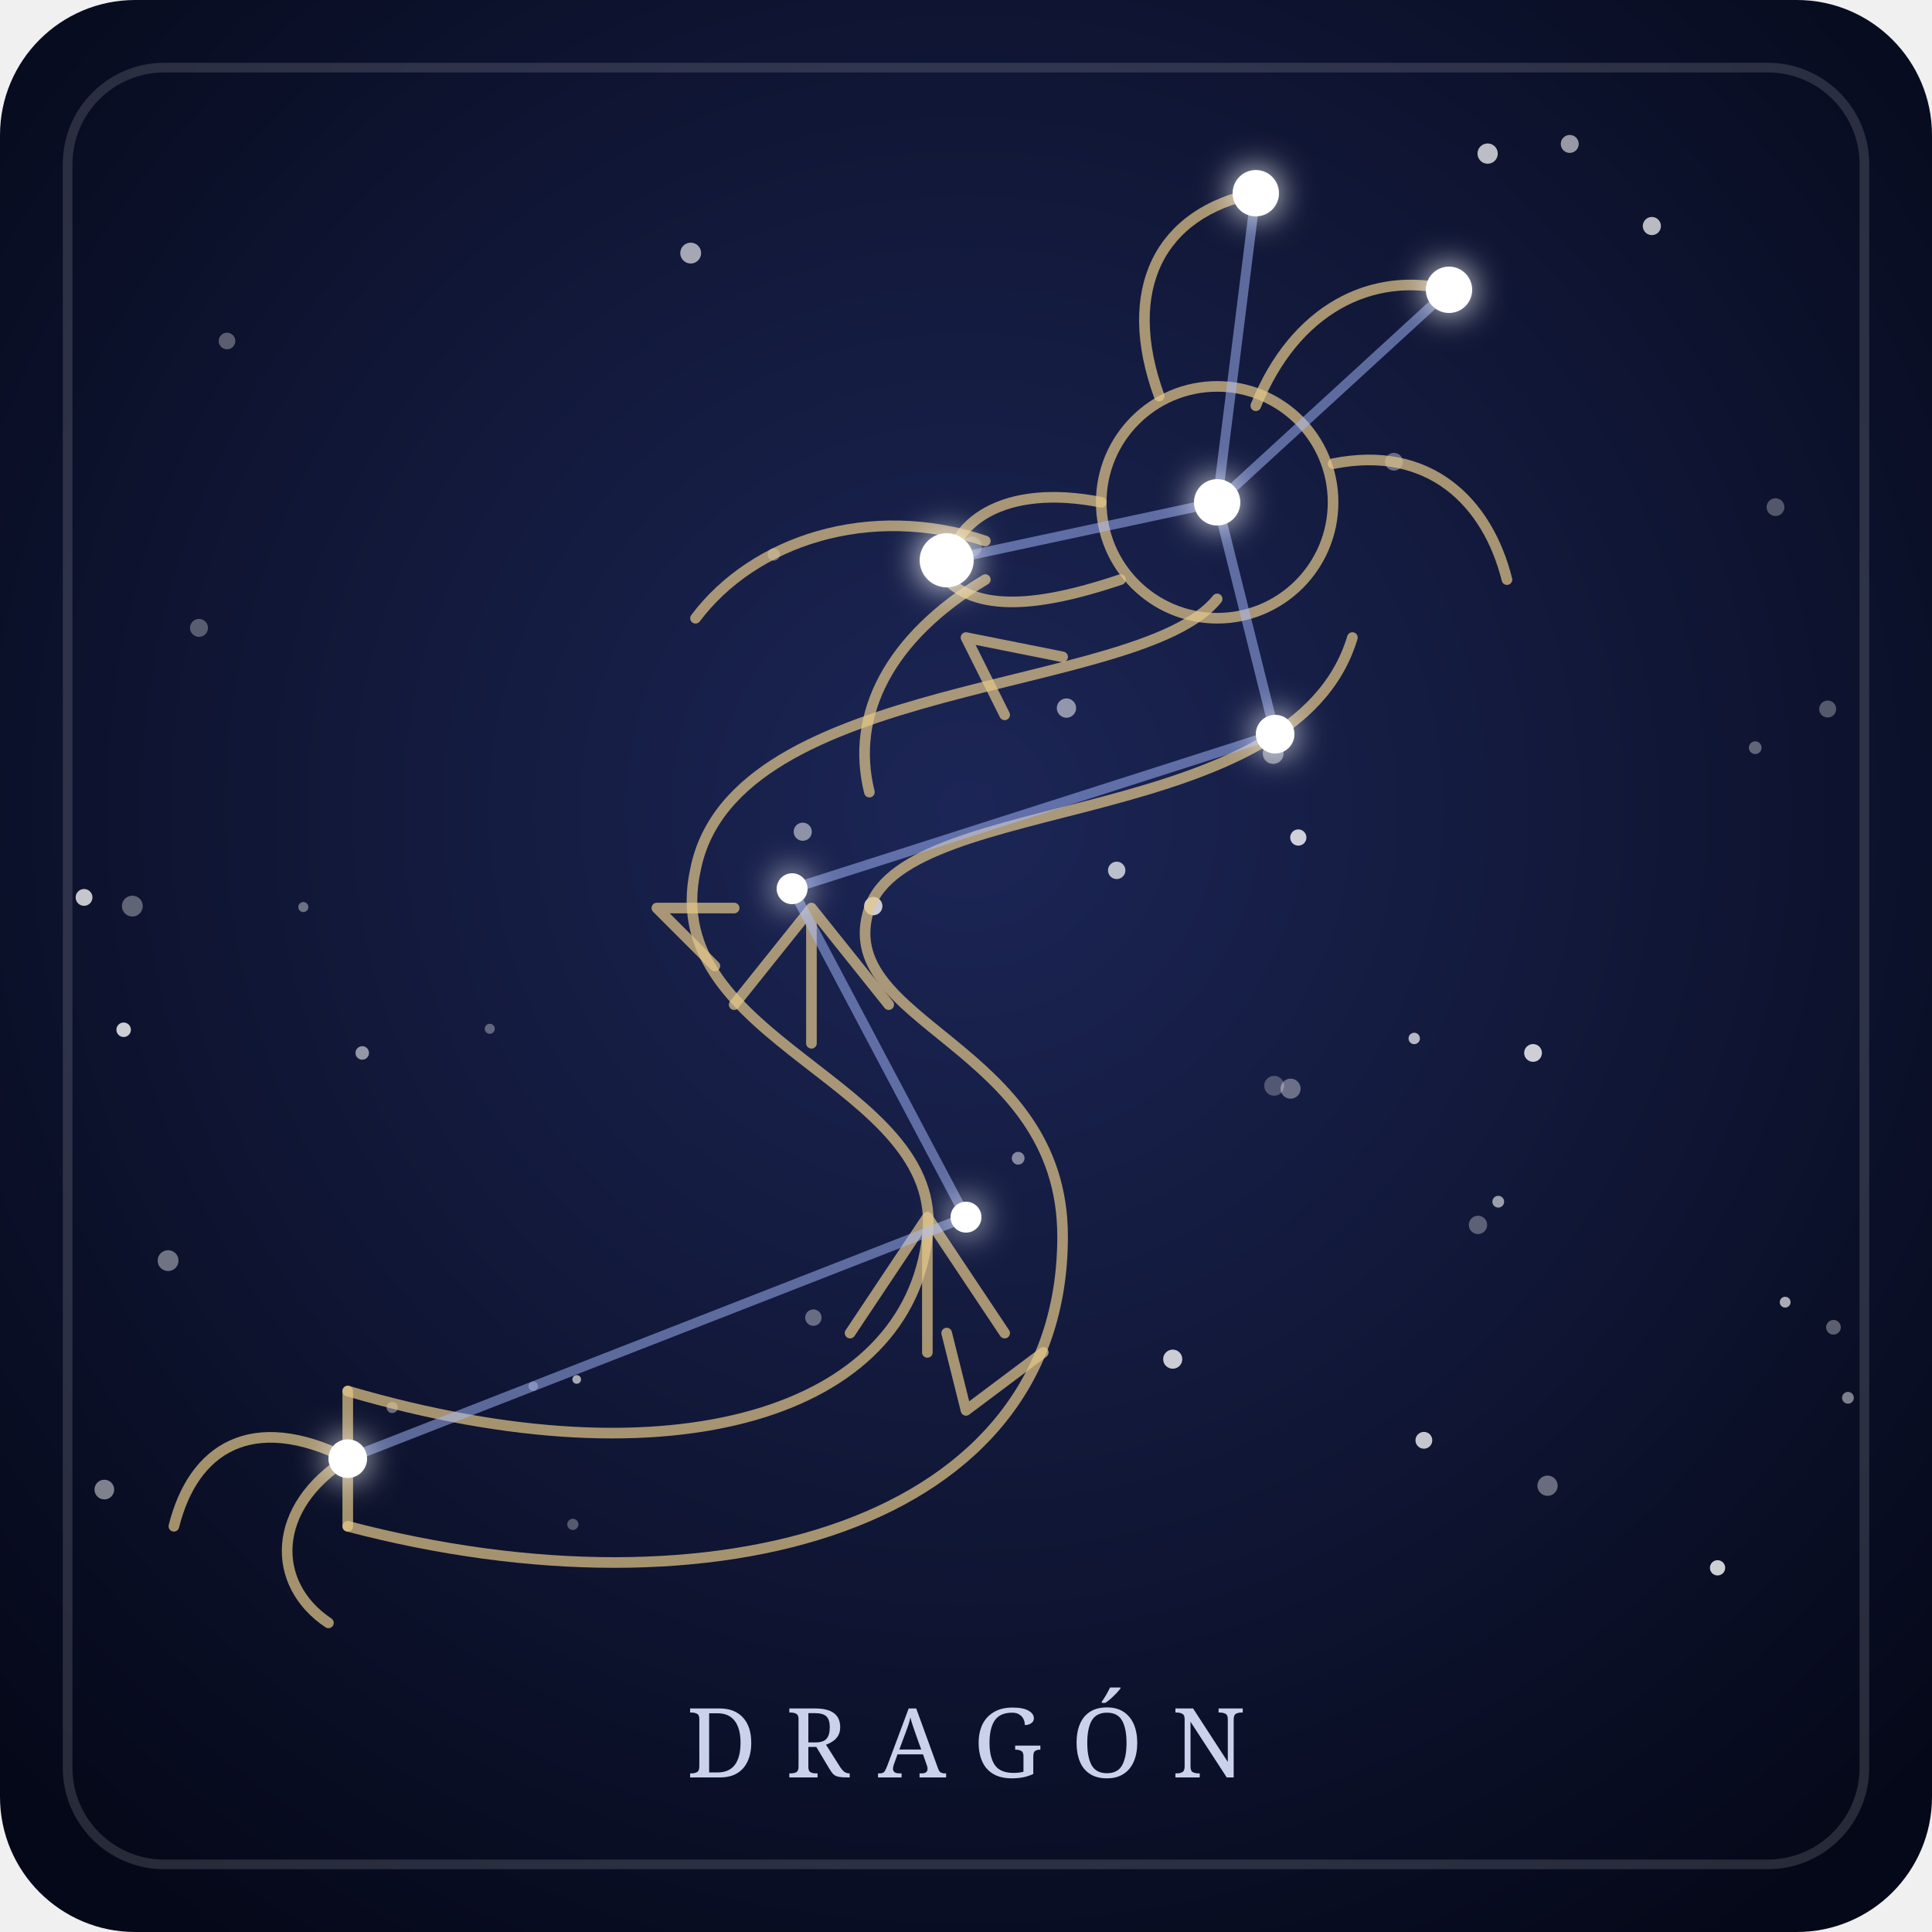
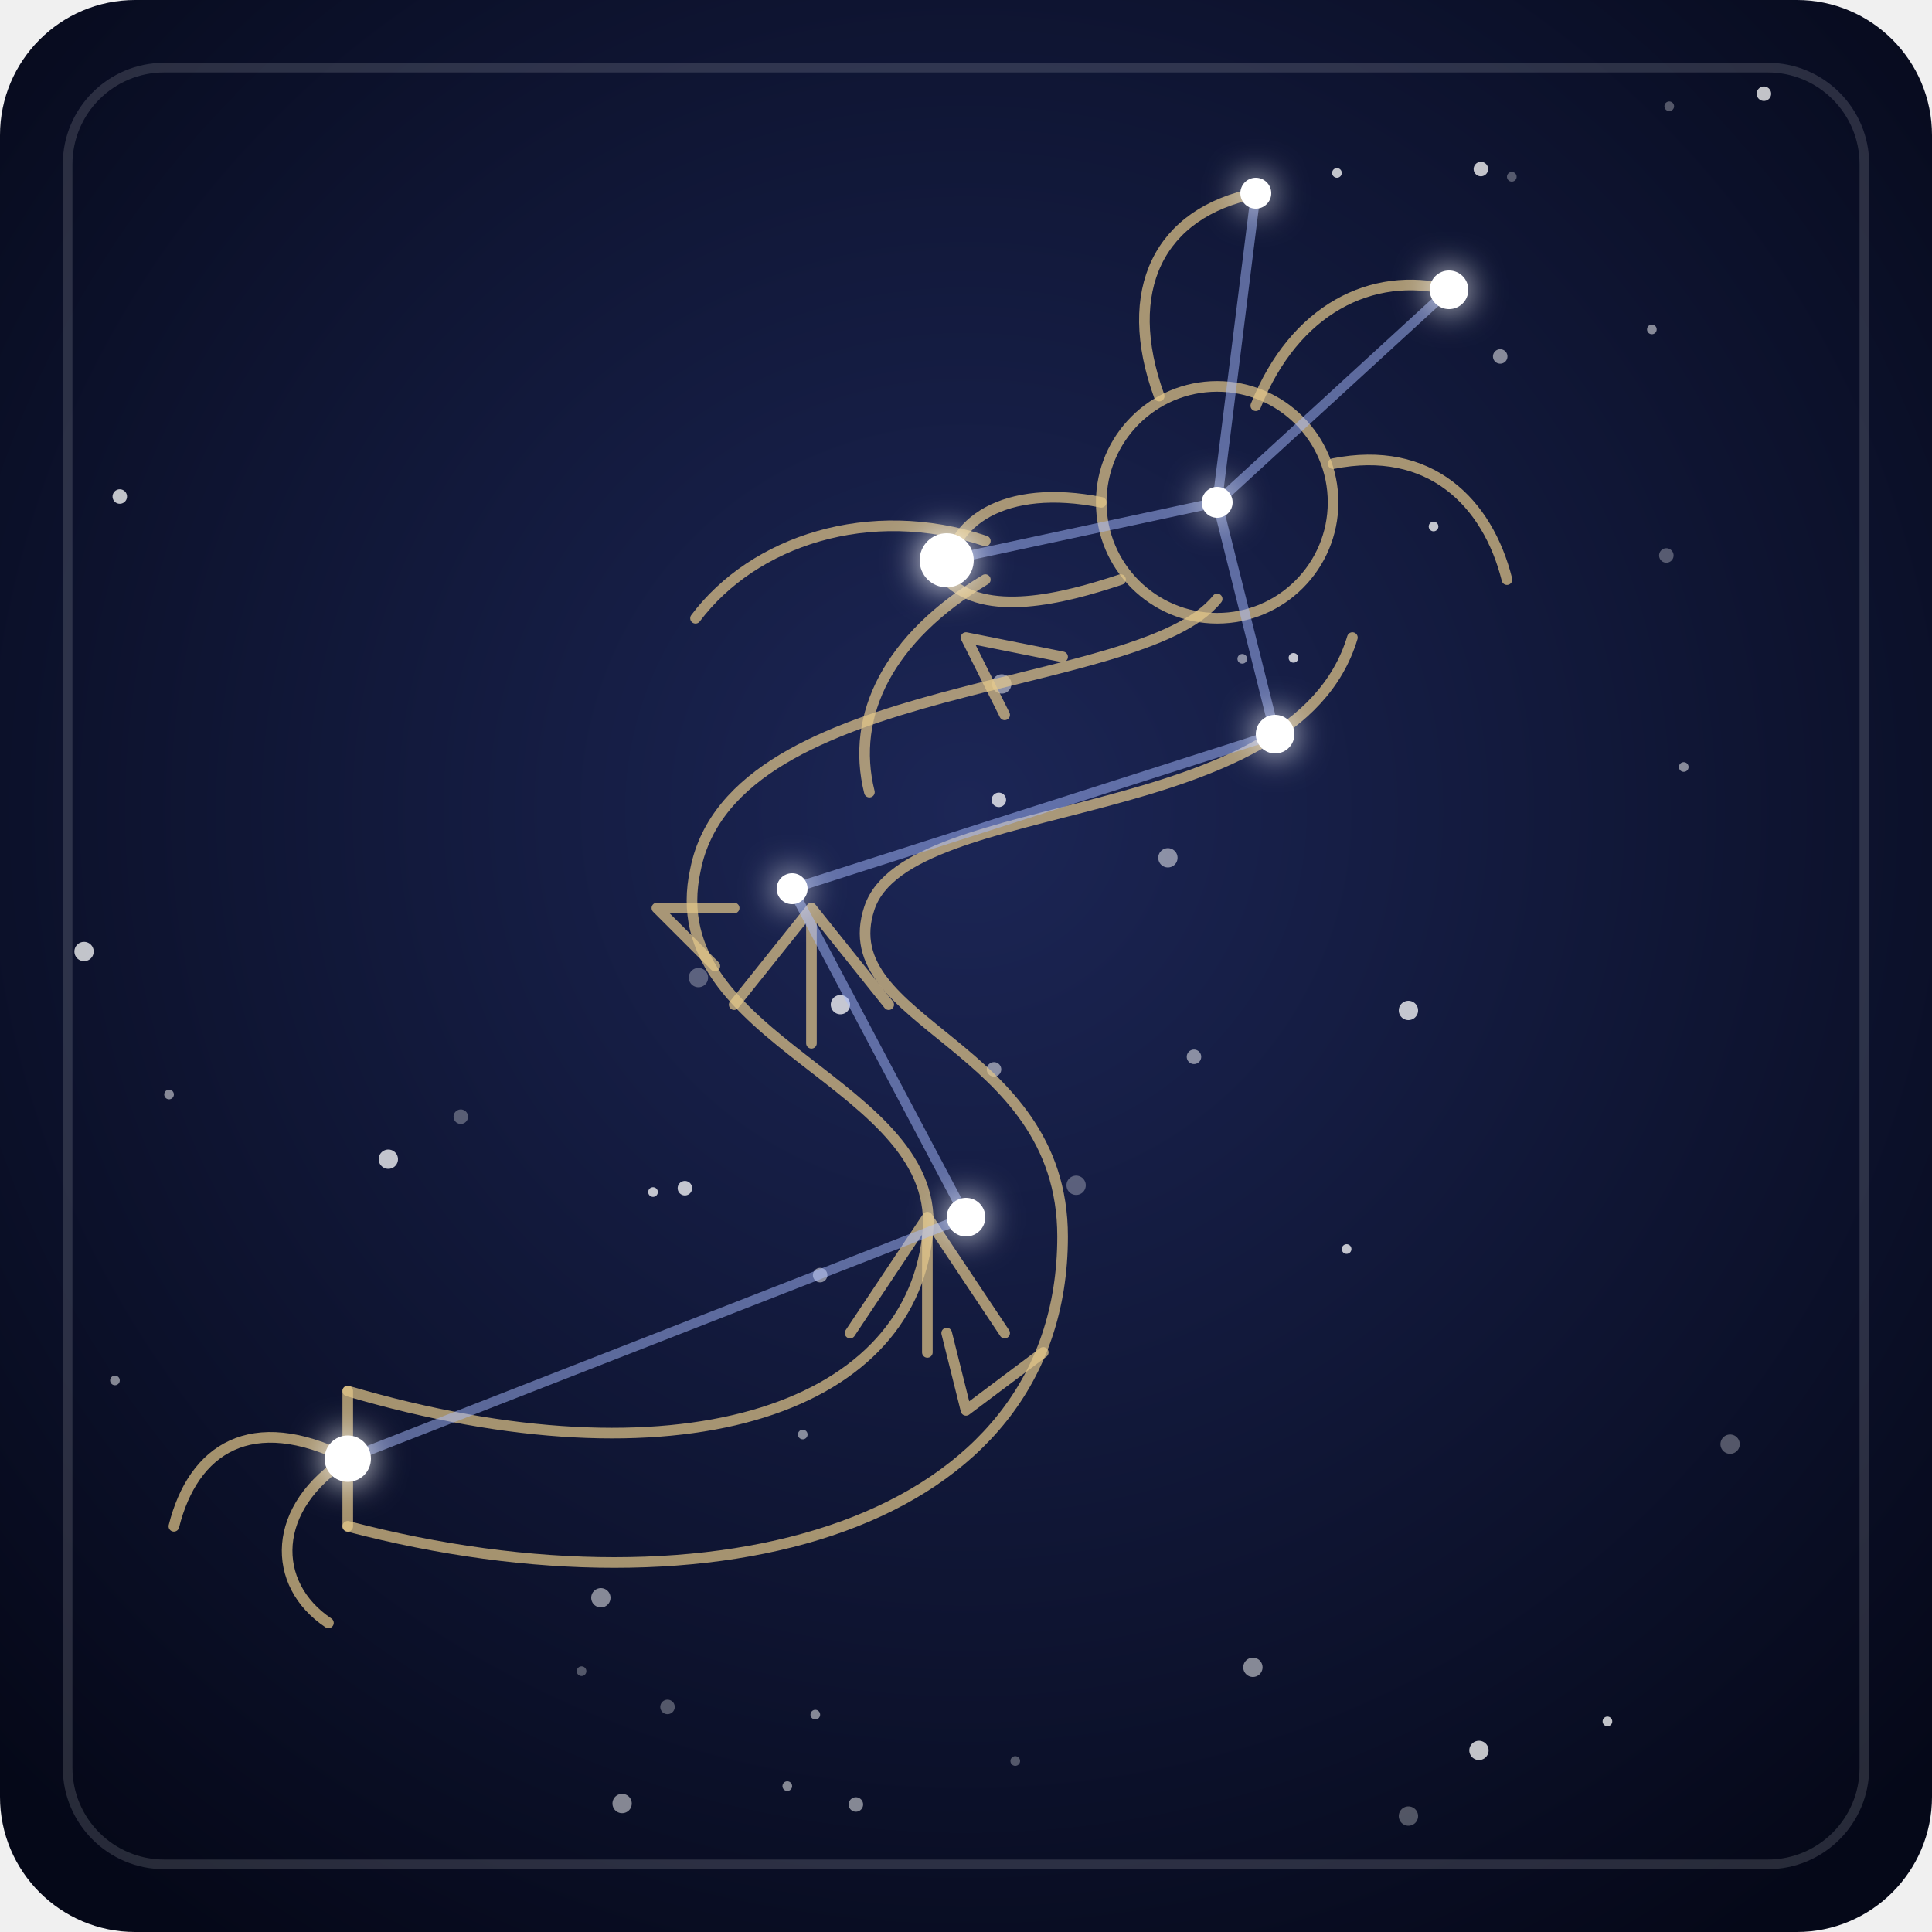
- <svg xmlns="http://www.w3.org/2000/svg" viewBox="0 0 200 200" role="img" aria-labelledby="t-dragon d-dragon">
+ <svg xmlns="http://www.w3.org/2000/svg" viewBox="0 0 200 200">
  <defs>
    <radialGradient id="fondo-dragon" cx="50%" cy="42%" r="70%">
      <stop offset="0" stop-color="#1c2656" />
      <stop offset="1" stop-color="#050818" />
    </radialGradient>
    <filter id="brillo-dragon" x="-300%" y="-300%" width="700%" height="700%">
      <feGaussianBlur stdDeviation="1.8" result="halo" />
      <feMerge>
        <feMergeNode in="halo" />
        <feMergeNode in="SourceGraphic" />
      </feMerge>
    </filter>
  </defs>
  <rect width="200" height="200" rx="14" fill="url(#fondo-dragon)" />
  <rect x="7" y="7" width="186" height="186" rx="10" fill="none" stroke="#ffffff" stroke-opacity="0.14" />
-   <g fill="#ffffff">
-     <circle cx="55.2" cy="143.5" r="0.49" fill-opacity="0.34" />
-     <circle cx="160.2" cy="153.8" r="1.05" fill-opacity="0.38" />
-     <circle cx="31.4" cy="93.9" r="0.52" fill-opacity="0.39" />
-     <circle cx="131.9" cy="112.4" r="1.03" fill-opacity="0.26" />
-     <circle cx="191.3" cy="144.7" r="0.61" fill-opacity="0.47" />
-     <circle cx="84.2" cy="136.4" r="0.85" fill-opacity="0.36" />
-     <circle cx="20.6" cy="65.0" r="0.93" fill-opacity="0.31" />
-     <circle cx="133.6" cy="112.7" r="1.04" fill-opacity="0.37" />
-     <circle cx="50.7" cy="106.5" r="0.52" fill-opacity="0.33" />
-     <circle cx="37.5" cy="109.0" r="0.70" fill-opacity="0.55" />
-     <circle cx="171.0" cy="23.4" r="0.94" fill-opacity="0.71" />
-     <circle cx="23.5" cy="35.3" r="0.86" fill-opacity="0.32" />
-     <circle cx="189.8" cy="137.4" r="0.76" fill-opacity="0.33" />
-     <circle cx="100.6" cy="56.6" r="1.05" fill-opacity="0.28" />
-     <circle cx="8.7" cy="92.9" r="0.87" fill-opacity="0.76" />
-     <circle cx="110.4" cy="73.3" r="1.00" fill-opacity="0.53" />
-     <circle cx="80.1" cy="57.4" r="0.64" fill-opacity="0.36" />
-     <circle cx="183.8" cy="52.5" r="0.92" fill-opacity="0.29" />
-     <circle cx="115.6" cy="90.1" r="0.90" fill-opacity="0.71" />
-     <circle cx="121.4" cy="140.7" r="0.99" fill-opacity="0.78" />
-     <circle cx="12.8" cy="106.6" r="0.75" fill-opacity="0.79" />
-     <circle cx="59.3" cy="157.8" r="0.58" fill-opacity="0.30" />
-     <circle cx="189.2" cy="73.4" r="0.88" fill-opacity="0.30" />
-     <circle cx="131.8" cy="78.0" r="1.08" fill-opacity="0.45" />
-     <circle cx="147.4" cy="149.1" r="0.87" fill-opacity="0.76" />
-     <circle cx="59.7" cy="142.8" r="0.45" fill-opacity="0.63" />
-     <circle cx="10.8" cy="154.2" r="1.02" fill-opacity="0.48" />
-     <circle cx="13.7" cy="93.8" r="1.08" fill-opacity="0.34" />
-     <circle cx="155.1" cy="124.4" r="0.61" fill-opacity="0.58" />
-     <circle cx="158.7" cy="109.0" r="0.92" fill-opacity="0.79" />
-     <circle cx="146.4" cy="107.5" r="0.59" fill-opacity="0.69" />
-     <circle cx="181.7" cy="77.4" r="0.66" fill-opacity="0.34" />
-     <circle cx="83.1" cy="86.1" r="0.94" fill-opacity="0.51" />
-     <circle cx="184.8" cy="134.8" r="0.56" fill-opacity="0.65" />
-     <circle cx="144.3" cy="47.8" r="0.92" fill-opacity="0.36" />
-     <circle cx="90.4" cy="93.8" r="0.95" fill-opacity="0.76" />
-     <circle cx="17.4" cy="130.5" r="1.08" fill-opacity="0.41" />
-     <circle cx="154.0" cy="15.9" r="1.05" fill-opacity="0.72" />
-     <circle cx="162.5" cy="14.9" r="0.93" fill-opacity="0.57" />
-     <circle cx="153.0" cy="126.8" r="0.95" fill-opacity="0.32" />
-     <circle cx="71.5" cy="26.2" r="1.08" fill-opacity="0.62" />
-     <circle cx="177.8" cy="162.3" r="0.79" fill-opacity="0.80" />
-     <circle cx="105.4" cy="119.9" r="0.66" fill-opacity="0.48" />
-     <circle cx="40.6" cy="145.7" r="0.58" fill-opacity="0.38" />
-     <circle cx="134.4" cy="86.7" r="0.84" fill-opacity="0.79" />
-   </g>
+   <path stroke="#ffffff" stroke-opacity="0.3" stroke-width="1.0" stroke-linecap="round" d="M105.1 182.3h0M156.5 18.3h0M172.8 11.0h0M60.2 173.0h0" />
+   <path stroke="#ffffff" stroke-opacity="0.3" stroke-width="1.5" stroke-linecap="round" d="M172.5 57.5h0M47.7 115.6h0M69.1 176.7h0" />
+   <path stroke="#ffffff" stroke-opacity="0.3" stroke-width="2.0" stroke-linecap="round" d="M179.1 149.5h0M72.3 101.2h0M111.4 122.7h0M145.8 188.0h0" />
+   <path stroke="#ffffff" stroke-opacity="0.5" stroke-width="1.0" stroke-linecap="round" d="M84.4 177.5h0M17.5 113.3h0M81.5 184.9h0M174.3 79.4h0M128.6 68.2h0M83.1 148.5h0M11.9 142.9h0M171.0 34.1h0" />
+   <path stroke="#ffffff" stroke-opacity="0.5" stroke-width="1.5" stroke-linecap="round" d="M84.9 132.0h0M123.6 109.4h0M88.6 186.8h0M102.9 110.7h0M155.3 36.9h0" />
+   <path stroke="#ffffff" stroke-opacity="0.5" stroke-width="2.0" stroke-linecap="round" d="M64.4 186.7h0M120.9 88.8h0M103.7 70.8h0M129.7 172.6h0M62.2 165.4h0" />
+   <path stroke="#ffffff" stroke-opacity="0.75" stroke-width="1.0" stroke-linecap="round" d="M67.6 123.4h0M148.4 54.5h0M166.4 178.2h0M139.4 129.3h0M138.4 17.9h0M133.9 68.1h0" />
+   <path stroke="#ffffff" stroke-opacity="0.75" stroke-width="1.5" stroke-linecap="round" d="M182.6 9.7h0M70.9 123.0h0M153.3 17.5h0M103.4 82.8h0M12.4 51.4h0" />
+   <path stroke="#ffffff" stroke-opacity="0.75" stroke-width="2.0" stroke-linecap="round" d="M153.1 181.2h0M8.7 98.5h0M87.0 104.0h0M40.2 120.0h0M145.8 104.6h0" />
  <g fill="none" stroke="#e6c98b" stroke-opacity="0.7" stroke-width="1.1" stroke-linecap="round" stroke-linejoin="round">
    <path d="M36 144 C70 154 94 146 96 128 C98 112 68 108 72 90 C76 70 118 72 126 62" />
    <path d="M36 158 C74 168 110 158 110 128 C110 108 86 106 90 94 C94 82 134 86 140 66" />
    <path d="M36 144 L36 158" />
    <path d="M36 151 C26 146 20 150 18 158" />
    <path d="M36 151 C28 156 28 164 34 168" />
    <path d="M114 52 a12 12 0 1 0 24 0 a12 12 0 1 0 -24 0" />
    <path d="M114 52 C104 50 98 54 98 60 C102 64 110 62 116 60" />
    <path d="M120 41 C116 30 120 22 130 20" />
    <path d="M130 42 C134 32 142 28 150 30" />
    <path d="M102 56 C90 52 78 56 72 64" />
    <path d="M102 60 C92 66 88 74 90 82" />
    <path d="M138 48 C148 46 154 52 156 60" />
    <path d="M96 126 L88 138 M96 126 L96 140 M96 126 L104 138" />
    <path d="M84 94 L76 104 M84 94 L84 108 M84 94 L92 104" />
    <path d="M74 100 L68 94 L76 94" />
    <path d="M104 74 L100 66 L110 68" />
    <path d="M98 138 L100 146 L108 140" />
  </g>
  <g stroke="#a9bcff" stroke-width="1" stroke-opacity="0.5" stroke-linecap="round">
    <line x1="98" y1="58" x2="126" y2="52" />
    <line x1="126" y1="52" x2="130" y2="20" />
    <line x1="126" y1="52" x2="150" y2="30" />
    <line x1="126" y1="52" x2="132" y2="76" />
    <line x1="132" y1="76" x2="82" y2="92" />
    <line x1="82" y1="92" x2="100" y2="126" />
    <line x1="100" y1="126" x2="36" y2="151" />
  </g>
  <g fill="#ffffff" filter="url(#brillo-dragon)">
    <circle cx="98" cy="58" r="2.8" />
-     <circle cx="126" cy="52" r="2.4" />
-     <circle cx="130" cy="20" r="2.4" />
-     <circle cx="150" cy="30" r="2.4" />
+     <circle cx="126" cy="52" r="1.6" />
+     <circle cx="130" cy="20" r="1.6" />
+     <circle cx="150" cy="30" r="2.0" />
    <circle cx="132" cy="76" r="2.0" />
    <circle cx="82" cy="92" r="1.6" />
-     <circle cx="100" cy="126" r="1.6" />
-     <circle cx="36" cy="151" r="2.0" />
+     <circle cx="100" cy="126" r="2.0" />
+     <circle cx="36" cy="151" r="2.4" />
  </g>
-   <text x="100" y="184" text-anchor="middle" font-family="Georgia, serif" font-size="10" letter-spacing="3" fill="#dfe6ff" fill-opacity="0.9">DRAGÓN</text>
</svg>
